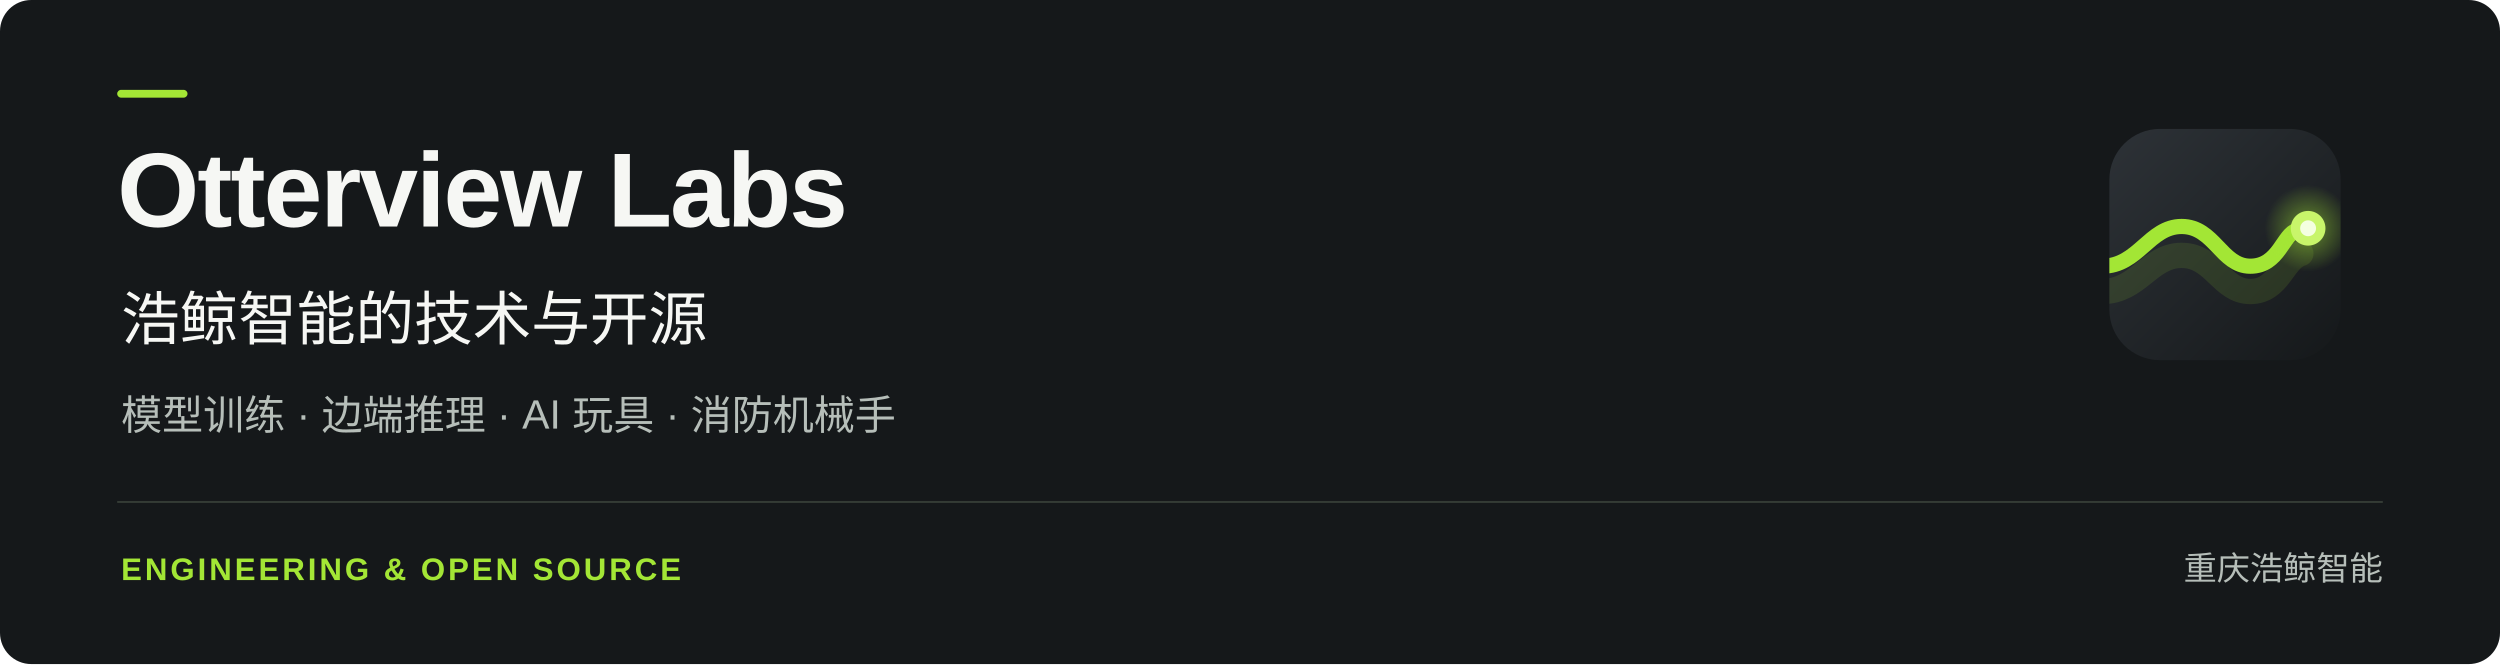
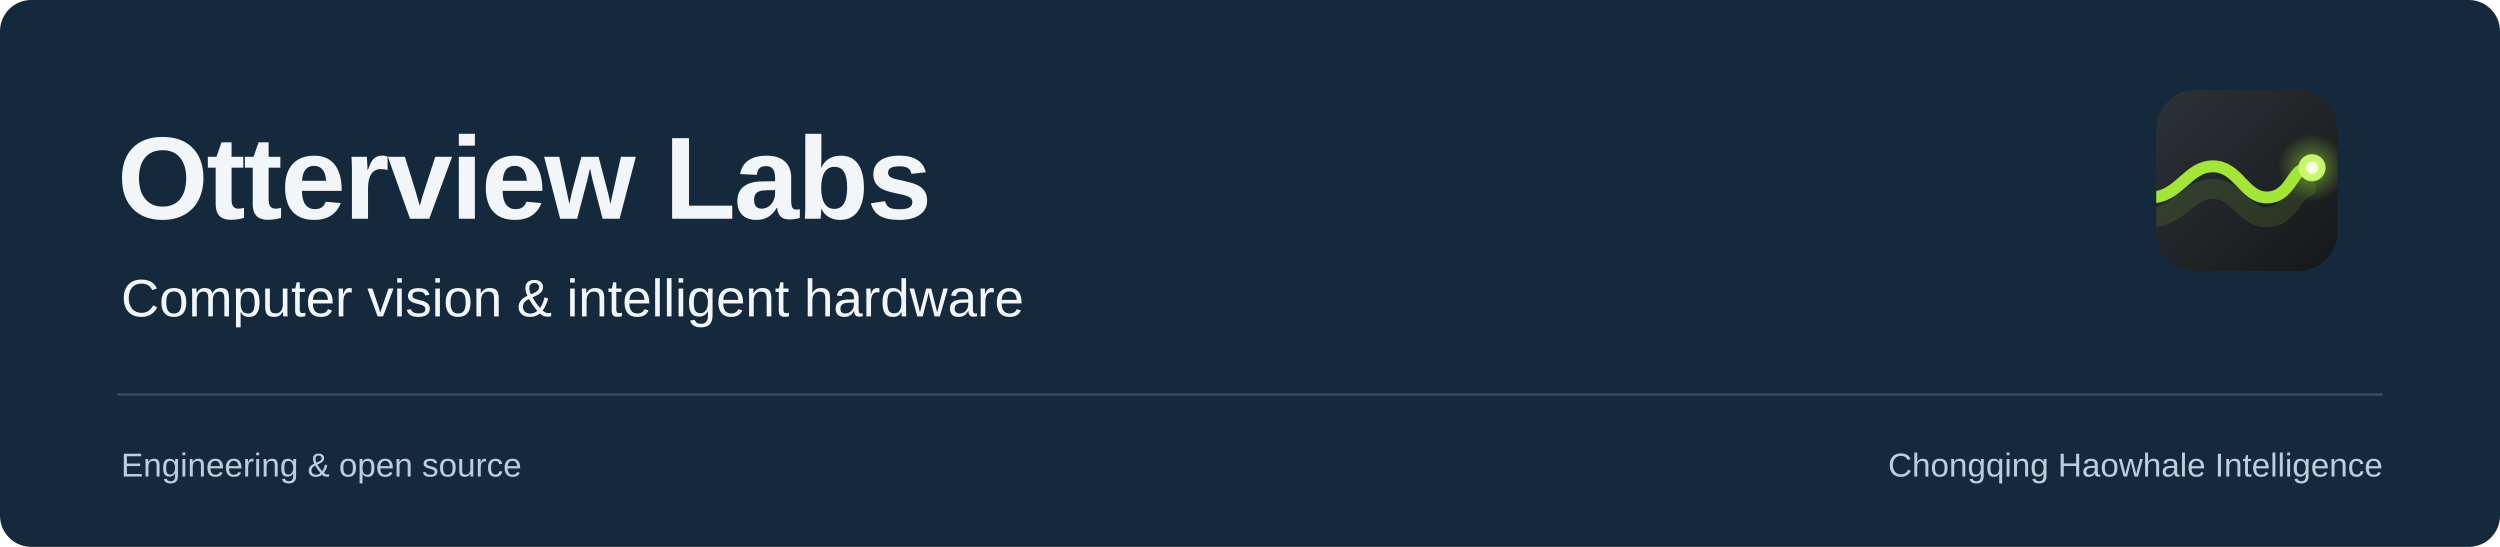
- <svg xmlns="http://www.w3.org/2000/svg" width="1280" height="340" viewBox="0 0 1280 340" role="img" aria-labelledby="title desc">
-   <rect width="1280" height="340" rx="16" fill="#15181a" />
-   <rect x="60" y="46" width="36" height="4" rx="2" fill="#a3e635" />
-   <g font-family="-apple-system, BlinkMacSystemFont, 'Segoe UI', 'PingFang SC', 'Microsoft YaHei', Arial, sans-serif">
-     <text x="60" y="116" fill="#f6f7f4" font-size="54" font-weight="700" letter-spacing="-1">Otterview Labs</text>
-     <text x="62" y="174" fill="#f6f7f4" font-size="30" font-weight="500">浩鲸智能的技术与开源</text>
-     <text x="62" y="220" fill="#b6beb9" font-size="21">模型训练 · 边端推理 · AI 玩具 · 消防机械手</text>
-     <line x1="60" y1="257" x2="1220" y2="257" stroke="#343b35" />
-     <text x="62" y="297" fill="#a3e635" font-size="16" font-weight="600" letter-spacing="1.5">ENGINEERING &amp; OPEN SOURCE</text>
-     <text x="1220" y="297" text-anchor="end" fill="#b6beb9" font-size="17">重庆浩鲸智能</text>
+ <svg xmlns="http://www.w3.org/2000/svg" width="1280" height="280" viewBox="0 0 1280 280" role="img" aria-labelledby="title desc">
+   <rect width="1280" height="280" rx="16" fill="#15293c" />
+   <g font-family="-apple-system, BlinkMacSystemFont, 'Segoe UI', Arial, sans-serif">
+     <text x="60" y="112" fill="#f3f6f9" font-size="60" font-weight="600" letter-spacing="-1">Otterview Labs</text>
+     <text x="62" y="162" fill="#f3f6f9" font-size="27">Computer vision &amp; intelligent hardware</text>
+     <line x1="60" y1="202" x2="1220" y2="202" stroke="#3d5268" />
+     <text x="62" y="244" fill="#bdcddd" font-size="17">Engineering &amp; open source</text>
+     <text x="1220" y="244" text-anchor="end" fill="#bdcddd" font-size="17">Chongqing Haowhale Intelligence</text>
  </g>
-   <g transform="translate(1080 66) scale(1.85)">
+   <g transform="translate(1104 46) scale(1.45)">
    <defs>
      <linearGradient id="n4g" x1="0" y1="0" x2="1" y2="1">
        <stop offset="0" stop-color="#2d3237" />
        <stop offset="1" stop-color="#15181a" />
      </linearGradient>
      <radialGradient id="n4r">
        <stop offset="0" stop-color="#a3e635" stop-opacity=".55" />
        <stop offset="1" stop-color="#a3e635" stop-opacity="0" />
      </radialGradient>
      <clipPath id="n4c">
        <rect width="64" height="64" rx="14" />
      </clipPath>
    </defs>
    <g clip-path="url(#n4c)">
      <rect width="64" height="64" fill="url(#n4g)" />
      <path d="M-2 45C8 45 11 35 20 35S31 45 39 45 48 36 53 34.5" fill="none" stroke="#a3e635" stroke-width="7" stroke-linecap="round" opacity=".12" />
      <path d="M-2 38C8 38 11 27 20 27S31 38 39 38 48 29 52 28" fill="none" stroke="#a3e635" stroke-width="4.2" stroke-linecap="round" />
      <circle cx="55" cy="27.5" r="12" fill="url(#n4r)" />
      <circle cx="55" cy="27.5" r="4.8" fill="#c8f56a" />
      <circle cx="55" cy="27.5" r="2.2" fill="#f4ffe0" />
    </g>
  </g>
</svg>
